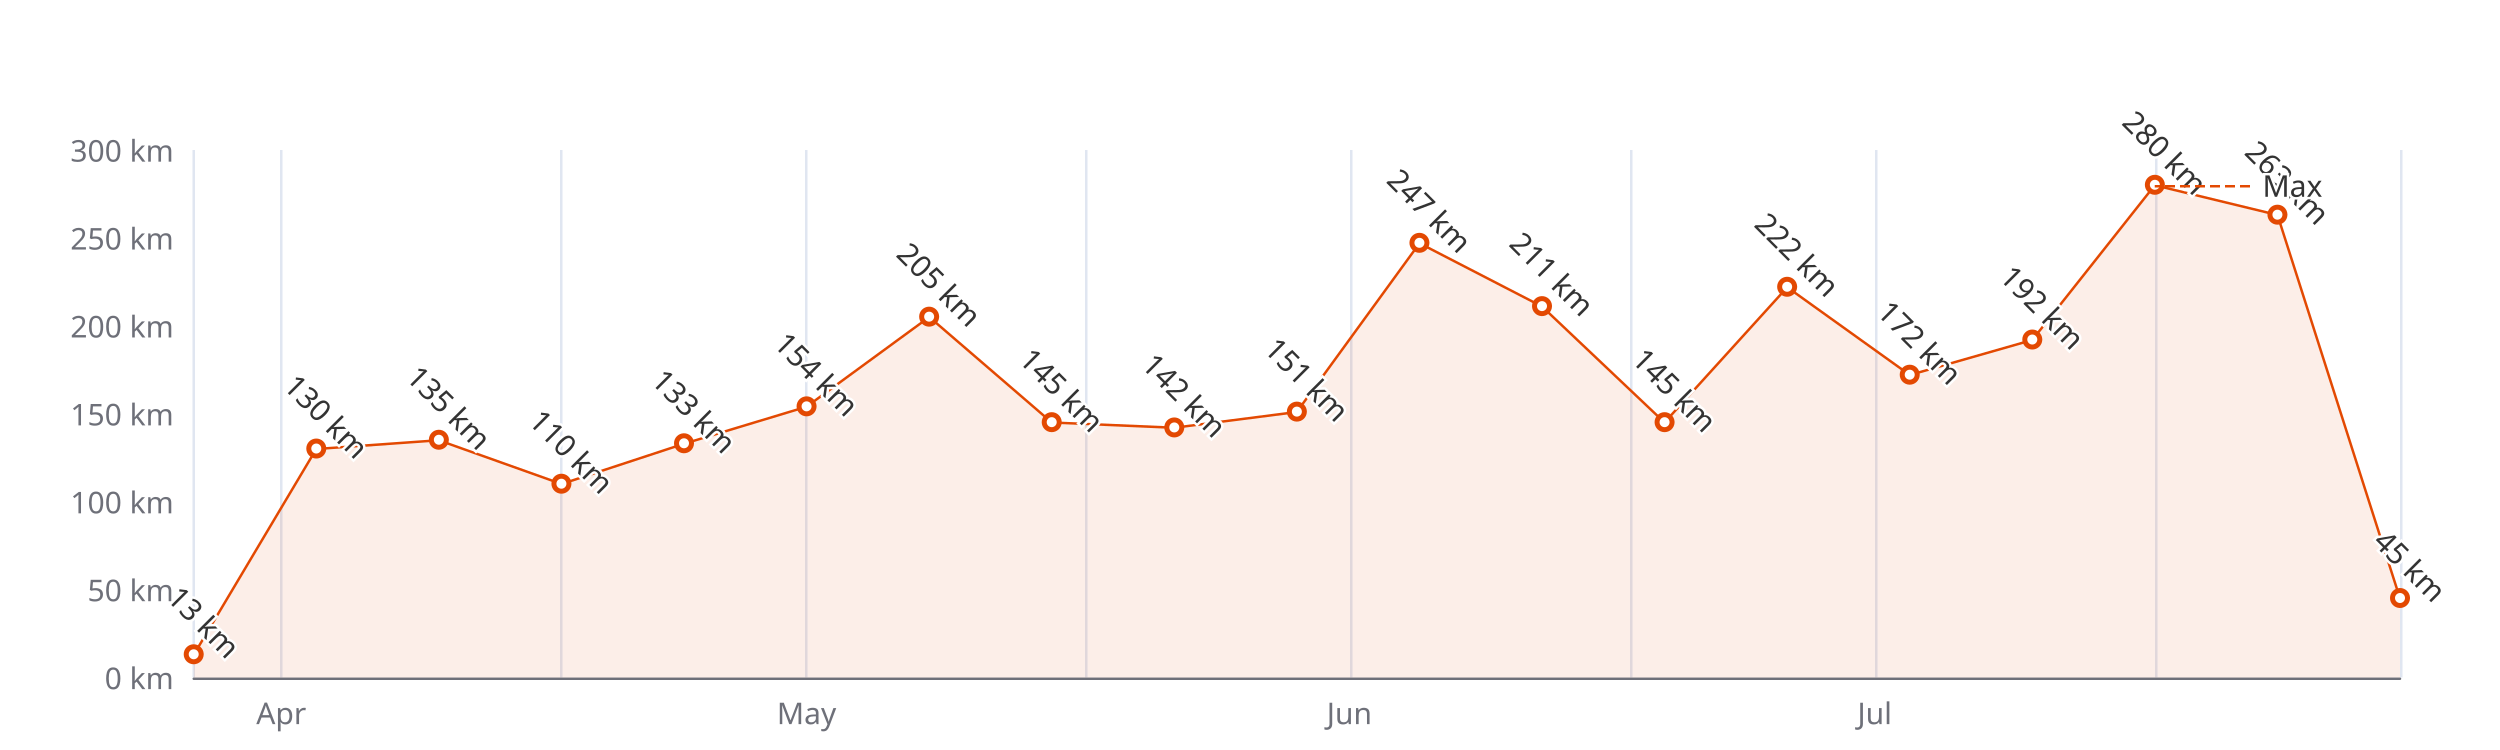
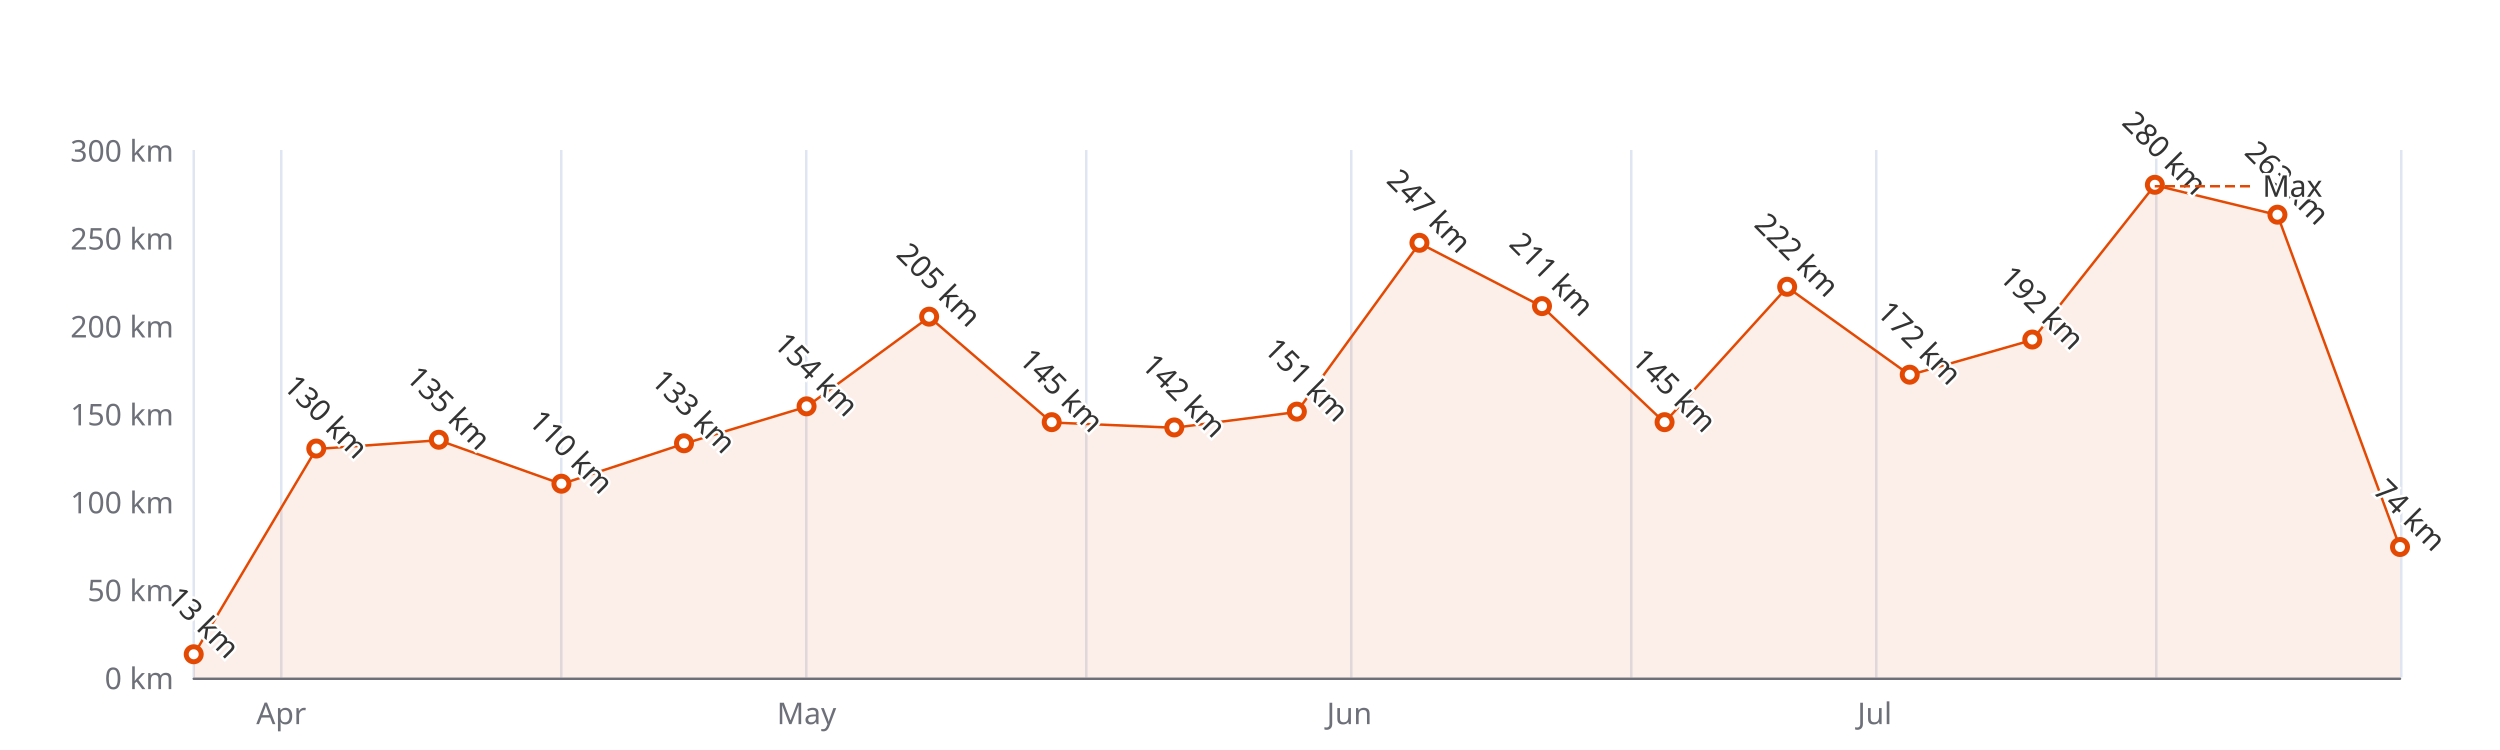
<svg xmlns="http://www.w3.org/2000/svg" width="1000" height="300" version="1.1" baseProfile="full" viewBox="0 0 1000 300">
  <rect width="1000" height="300" x="0" y="0" id="0" fill="#ffffff" />
  <path d="M77.5 60L77.5 271" fill="none" stroke="#E0E6F1" />
  <path d="M112.5 60L112.5 271" fill="none" stroke="#E0E6F1" />
  <path d="M224.5 60L224.5 271" fill="none" stroke="#E0E6F1" />
  <path d="M322.5 60L322.5 271" fill="none" stroke="#E0E6F1" />
  <path d="M434.5 60L434.5 271" fill="none" stroke="#E0E6F1" />
  <path d="M540.5 60L540.5 271" fill="none" stroke="#E0E6F1" />
  <path d="M652.5 60L652.5 271" fill="none" stroke="#E0E6F1" />
  <path d="M750.5 60L750.5 271" fill="none" stroke="#E0E6F1" />
  <path d="M862.5 60L862.5 271" fill="none" stroke="#E0E6F1" />
  <path d="M960.5 60L960.5 271" fill="none" stroke="#E0E6F1" />
  <path d="M77.5 271.5L960 271.5" fill="none" stroke="#6E7079" stroke-linecap="round" />
  <text dominant-baseline="central" text-anchor="end" style="font-size:12px;font-family:sans-serif;" xml:space="preserve" transform="translate(69.48 271)" fill="#6E7079">0 km</text>
  <text dominant-baseline="central" text-anchor="end" style="font-size:12px;font-family:sans-serif;" xml:space="preserve" transform="translate(69.48 235.8333)" fill="#6E7079">50 km</text>
  <text dominant-baseline="central" text-anchor="end" style="font-size:12px;font-family:sans-serif;" xml:space="preserve" transform="translate(69.48 200.6667)" fill="#6E7079">100 km</text>
  <text dominant-baseline="central" text-anchor="end" style="font-size:12px;font-family:sans-serif;" xml:space="preserve" transform="translate(69.48 165.5)" fill="#6E7079">150 km</text>
  <text dominant-baseline="central" text-anchor="end" style="font-size:12px;font-family:sans-serif;" xml:space="preserve" transform="translate(69.48 130.3333)" fill="#6E7079">200 km</text>
  <text dominant-baseline="central" text-anchor="end" style="font-size:12px;font-family:sans-serif;" xml:space="preserve" transform="translate(69.48 95.1667)" fill="#6E7079">250 km</text>
  <text dominant-baseline="central" text-anchor="end" style="font-size:12px;font-family:sans-serif;" xml:space="preserve" transform="translate(69.48 60)" fill="#6E7079">300 km</text>
  <text dominant-baseline="central" text-anchor="middle" style="font: normal normal 12px sans-serif" y="6" transform="translate(112.5006 279)" fill="#6E7079">Apr</text>
  <text dominant-baseline="central" text-anchor="middle" style="font: normal normal 12px sans-serif" y="6" transform="translate(322.6244 279)" fill="#6E7079">May</text>
  <text dominant-baseline="central" text-anchor="middle" style="font: normal normal 12px sans-serif" y="6" transform="translate(539.7524 279)" fill="#6E7079">Jun</text>
  <text dominant-baseline="central" text-anchor="middle" style="font: normal normal 12px sans-serif" y="6" transform="translate(749.8762 279)" fill="#6E7079">Jul</text>
  <g clip-path="url(#zr0-c0)">
-     <path d="M77.5 261.9L126.5 179.6L175.5 176.1L224.6 193.6L273.6 177.5L322.6 162.7L371.7 126.8L420.7 169L469.7 171.1L518.7 164.8L567.8 97.3L616.8 122.6L665.8 169L714.9 114.9L763.9 150L812.9 136L861.9 74.1L911 86L960 239.4L960 271L911 271L861.9 271L812.9 271L763.9 271L714.9 271L665.8 271L616.8 271L567.8 271L518.7 271L469.7 271L420.7 271L371.7 271L322.6 271L273.6 271L224.6 271L175.5 271L126.5 271L77.5 271Z" fill="rgb(227,73,2)" fill-opacity="0.09" />
-     <path d="M77.5 261.9L126.5 179.6L175.5 176.1L224.6 193.6L273.6 177.5L322.6 162.7L371.7 126.8L420.7 169L469.7 171.1L518.7 164.8L567.8 97.3L616.8 122.6L665.8 169L714.9 114.9L763.9 150L812.9 136L861.9 74.1L911 86L960 239.4" fill="none" stroke="#E34902" stroke-linejoin="bevel" />
+     <path d="M77.5 261.9L126.5 179.6L175.5 176.1L224.6 193.6L273.6 177.5L322.6 162.7L371.7 126.8L420.7 169L469.7 171.1L518.7 164.8L567.8 97.3L616.8 122.6L665.8 169L714.9 114.9L763.9 150L812.9 136L861.9 74.1L911 86L960 219L960 271L911 271L861.9 271L812.9 271L763.9 271L714.9 271L665.8 271L616.8 271L567.8 271L518.7 271L469.7 271L420.7 271L371.7 271L322.6 271L273.6 271L224.6 271L175.5 271L126.5 271L77.5 271Z" fill="rgb(227,73,2)" fill-opacity="0.09" />
+     <path d="M77.5 261.9L126.5 179.6L175.5 176.1L224.6 193.6L273.6 177.5L322.6 162.7L371.7 126.8L420.7 169L469.7 171.1L518.7 164.8L567.8 97.3L616.8 122.6L665.8 169L714.9 114.9L763.9 150L812.9 136L861.9 74.1L911 86L960 219" fill="none" stroke="#E34902" stroke-linejoin="bevel" />
  </g>
  <path d="M1 0A1 1 0 1 1 1 -0.1A1 1 0 0 1 1 0" transform="matrix(3,0,0,3,77.48,261.8567)" fill="#fff" stroke="#E34902" stroke-width="0.667" />
  <path d="M1 0A1 1 0 1 1 1 -0.1A1 1 0 0 1 1 0" transform="matrix(3,0,0,3,126.5089,179.5667)" fill="#fff" stroke="#E34902" stroke-width="0.667" />
  <path d="M1 0A1 1 0 1 1 1 -0.1A1 1 0 0 1 1 0" transform="matrix(3,0,0,3,175.5378,176.05)" fill="#fff" stroke="#E34902" stroke-width="0.667" />
  <path d="M1 0A1 1 0 1 1 1 -0.1A1 1 0 0 1 1 0" transform="matrix(3,0,0,3,224.5667,193.6333)" fill="#fff" stroke="#E34902" stroke-width="0.667" />
  <path d="M1 0A1 1 0 1 1 1 -0.1A1 1 0 0 1 1 0" transform="matrix(3,0,0,3,273.5956,177.4567)" fill="#fff" stroke="#E34902" stroke-width="0.667" />
  <path d="M1 0A1 1 0 1 1 1 -0.1A1 1 0 0 1 1 0" transform="matrix(3,0,0,3,322.6245,162.6867)" fill="#fff" stroke="#E34902" stroke-width="0.667" />
  <path d="M1 0A1 1 0 1 1 1 -0.1A1 1 0 0 1 1 0" transform="matrix(3,0,0,3,371.6533,126.8167)" fill="#fff" stroke="#E34902" stroke-width="0.667" />
  <path d="M1 0A1 1 0 1 1 1 -0.1A1 1 0 0 1 1 0" transform="matrix(3,0,0,3,420.6822,169.0167)" fill="#fff" stroke="#E34902" stroke-width="0.667" />
  <path d="M1 0A1 1 0 1 1 1 -0.1A1 1 0 0 1 1 0" transform="matrix(3,0,0,3,469.7111,171.1267)" fill="#fff" stroke="#E34902" stroke-width="0.667" />
  <path d="M1 0A1 1 0 1 1 1 -0.1A1 1 0 0 1 1 0" transform="matrix(3,0,0,3,518.74,164.7967)" fill="#fff" stroke="#E34902" stroke-width="0.667" />
  <path d="M1 0A1 1 0 1 1 1 -0.1A1 1 0 0 1 1 0" transform="matrix(3,0,0,3,567.7689,97.2767)" fill="#fff" stroke="#E34902" stroke-width="0.667" />
  <path d="M1 0A1 1 0 1 1 1 -0.1A1 1 0 0 1 1 0" transform="matrix(3,0,0,3,616.7978,122.5967)" fill="#fff" stroke="#E34902" stroke-width="0.667" />
  <path d="M1 0A1 1 0 1 1 1 -0.1A1 1 0 0 1 1 0" transform="matrix(3,0,0,3,665.8267,169.0167)" fill="#fff" stroke="#E34902" stroke-width="0.667" />
  <path d="M1 0A1 1 0 1 1 1 -0.1A1 1 0 0 1 1 0" transform="matrix(3,0,0,3,714.8555,114.86)" fill="#fff" stroke="#E34902" stroke-width="0.667" />
  <path d="M1 0A1 1 0 1 1 1 -0.1A1 1 0 0 1 1 0" transform="matrix(3,0,0,3,763.8845,150.0267)" fill="#fff" stroke="#E34902" stroke-width="0.667" />
  <path d="M1 0A1 1 0 1 1 1 -0.1A1 1 0 0 1 1 0" transform="matrix(3,0,0,3,812.9133,135.96)" fill="#fff" stroke="#E34902" stroke-width="0.667" />
  <path d="M1 0A1 1 0 1 1 1 -0.1A1 1 0 0 1 1 0" transform="matrix(3,0,0,3,861.9422,74.0667)" fill="#fff" stroke="#E34902" stroke-width="0.667" />
  <path d="M1 0A1 1 0 1 1 1 -0.1A1 1 0 0 1 1 0" transform="matrix(3,0,0,3,910.9711,86.0233)" fill="#fff" stroke="#E34902" stroke-width="0.667" />
-   <path d="M1 0A1 1 0 1 1 1 -0.1A1 1 0 0 1 1 0" transform="matrix(3,0,0,3,960,239.35)" fill="#fff" stroke="#E34902" stroke-width="0.667" />
+   <path d="M1 0A1 1 0 1 1 1 -0.1A1 1 0 0 1 1 0" transform="matrix(3,0,0,3,960,218.9533)" fill="#fff" stroke="#E34902" stroke-width="0.667" />
  <text dominant-baseline="central" text-anchor="middle" style="font-size:12px;font-family:sans-serif;" xml:space="preserve" y="-6" transform="matrix(0.707,0.707,-0.707,0.707,77.48,252.8567)" fill="#333" stroke="rgb(255,255,255)" stroke-width="2" paint-order="stroke" stroke-miterlimit="2">13 km</text>
  <text dominant-baseline="central" text-anchor="middle" style="font-size:12px;font-family:sans-serif;" xml:space="preserve" y="-6" transform="matrix(0.707,0.707,-0.707,0.707,126.5089,170.5667)" fill="#333" stroke="rgb(255,255,255)" stroke-width="2" paint-order="stroke" stroke-miterlimit="2">130 km</text>
  <text dominant-baseline="central" text-anchor="middle" style="font-size:12px;font-family:sans-serif;" xml:space="preserve" y="-6" transform="matrix(0.707,0.707,-0.707,0.707,175.5378,167.05)" fill="#333" stroke="rgb(255,255,255)" stroke-width="2" paint-order="stroke" stroke-miterlimit="2">135 km</text>
  <text dominant-baseline="central" text-anchor="middle" style="font-size:12px;font-family:sans-serif;" xml:space="preserve" y="-6" transform="matrix(0.707,0.707,-0.707,0.707,224.5667,184.6333)" fill="#333" stroke="rgb(255,255,255)" stroke-width="2" paint-order="stroke" stroke-miterlimit="2">110 km</text>
  <text dominant-baseline="central" text-anchor="middle" style="font-size:12px;font-family:sans-serif;" xml:space="preserve" y="-6" transform="matrix(0.707,0.707,-0.707,0.707,273.5956,168.4567)" fill="#333" stroke="rgb(255,255,255)" stroke-width="2" paint-order="stroke" stroke-miterlimit="2">133 km</text>
  <text dominant-baseline="central" text-anchor="middle" style="font-size:12px;font-family:sans-serif;" xml:space="preserve" y="-6" transform="matrix(0.707,0.707,-0.707,0.707,322.6245,153.6867)" fill="#333" stroke="rgb(255,255,255)" stroke-width="2" paint-order="stroke" stroke-miterlimit="2">154 km</text>
  <text dominant-baseline="central" text-anchor="middle" style="font-size:12px;font-family:sans-serif;" xml:space="preserve" y="-6" transform="matrix(0.707,0.707,-0.707,0.707,371.6533,117.8167)" fill="#333" stroke="rgb(255,255,255)" stroke-width="2" paint-order="stroke" stroke-miterlimit="2">205 km</text>
  <text dominant-baseline="central" text-anchor="middle" style="font-size:12px;font-family:sans-serif;" xml:space="preserve" y="-6" transform="matrix(0.707,0.707,-0.707,0.707,420.6822,160.0167)" fill="#333" stroke="rgb(255,255,255)" stroke-width="2" paint-order="stroke" stroke-miterlimit="2">145 km</text>
  <text dominant-baseline="central" text-anchor="middle" style="font-size:12px;font-family:sans-serif;" xml:space="preserve" y="-6" transform="matrix(0.707,0.707,-0.707,0.707,469.7111,162.1267)" fill="#333" stroke="rgb(255,255,255)" stroke-width="2" paint-order="stroke" stroke-miterlimit="2">142 km</text>
  <text dominant-baseline="central" text-anchor="middle" style="font-size:12px;font-family:sans-serif;" xml:space="preserve" y="-6" transform="matrix(0.707,0.707,-0.707,0.707,518.74,155.7967)" fill="#333" stroke="rgb(255,255,255)" stroke-width="2" paint-order="stroke" stroke-miterlimit="2">151 km</text>
  <text dominant-baseline="central" text-anchor="middle" style="font-size:12px;font-family:sans-serif;" xml:space="preserve" y="-6" transform="matrix(0.707,0.707,-0.707,0.707,567.7689,88.2767)" fill="#333" stroke="rgb(255,255,255)" stroke-width="2" paint-order="stroke" stroke-miterlimit="2">247 km</text>
  <text dominant-baseline="central" text-anchor="middle" style="font-size:12px;font-family:sans-serif;" xml:space="preserve" y="-6" transform="matrix(0.707,0.707,-0.707,0.707,616.7978,113.5967)" fill="#333" stroke="rgb(255,255,255)" stroke-width="2" paint-order="stroke" stroke-miterlimit="2">211 km</text>
  <text dominant-baseline="central" text-anchor="middle" style="font-size:12px;font-family:sans-serif;" xml:space="preserve" y="-6" transform="matrix(0.707,0.707,-0.707,0.707,665.8267,160.0167)" fill="#333" stroke="rgb(255,255,255)" stroke-width="2" paint-order="stroke" stroke-miterlimit="2">145 km</text>
  <text dominant-baseline="central" text-anchor="middle" style="font-size:12px;font-family:sans-serif;" xml:space="preserve" y="-6" transform="matrix(0.707,0.707,-0.707,0.707,714.8555,105.86)" fill="#333" stroke="rgb(255,255,255)" stroke-width="2" paint-order="stroke" stroke-miterlimit="2">222 km</text>
  <text dominant-baseline="central" text-anchor="middle" style="font-size:12px;font-family:sans-serif;" xml:space="preserve" y="-6" transform="matrix(0.707,0.707,-0.707,0.707,763.8845,141.0267)" fill="#333" stroke="rgb(255,255,255)" stroke-width="2" paint-order="stroke" stroke-miterlimit="2">172 km</text>
  <text dominant-baseline="central" text-anchor="middle" style="font-size:12px;font-family:sans-serif;" xml:space="preserve" y="-6" transform="matrix(0.707,0.707,-0.707,0.707,812.9133,126.96)" fill="#333" stroke="rgb(255,255,255)" stroke-width="2" paint-order="stroke" stroke-miterlimit="2">192 km</text>
  <text dominant-baseline="central" text-anchor="middle" style="font-size:12px;font-family:sans-serif;" xml:space="preserve" y="-6" transform="matrix(0.707,0.707,-0.707,0.707,861.9422,65.0667)" fill="#333" stroke="rgb(255,255,255)" stroke-width="2" paint-order="stroke" stroke-miterlimit="2">280 km</text>
  <text dominant-baseline="central" text-anchor="middle" style="font-size:12px;font-family:sans-serif;" xml:space="preserve" y="-6" transform="matrix(0.707,0.707,-0.707,0.707,910.9711,77.0233)" fill="#333" stroke="rgb(255,255,255)" stroke-width="2" paint-order="stroke" stroke-miterlimit="2">263 km</text>
-   <text dominant-baseline="central" text-anchor="middle" style="font-size:12px;font-family:sans-serif;" xml:space="preserve" y="-6" transform="matrix(0.707,0.707,-0.707,0.707,960,230.35)" fill="#333" stroke="rgb(255,255,255)" stroke-width="2" paint-order="stroke" stroke-miterlimit="2">45 km</text>
+   <text dominant-baseline="central" text-anchor="middle" style="font-size:12px;font-family:sans-serif;" xml:space="preserve" y="-6" transform="matrix(0.707,0.707,-0.707,0.707,960,209.9533)" fill="#333" stroke="rgb(255,255,255)" stroke-width="2" paint-order="stroke" stroke-miterlimit="2">74 km</text>
  <path d="M900 74.5L861.9 74.5" fill="none" stroke="#E34902" stroke-dasharray="4,2" />
  <path d="M4 0A4 4 0 1 1 4 -0" transform="matrix(0,-1,1,0,861.9422,74.0667)" fill="#E34902" />
  <text dominant-baseline="central" text-anchor="start" style="font-size:12px;font-family:sans-serif;" transform="translate(905 74.0667)" fill="#333" stroke="rgb(255,255,255)" stroke-width="2" paint-order="stroke" stroke-miterlimit="2">Max</text>
  <defs>
    <clipPath id="zr0-c0">
      <path d="M76 59.5l884 0l0 212l-884 0Z" fill="#000" />
    </clipPath>
  </defs>
</svg>
